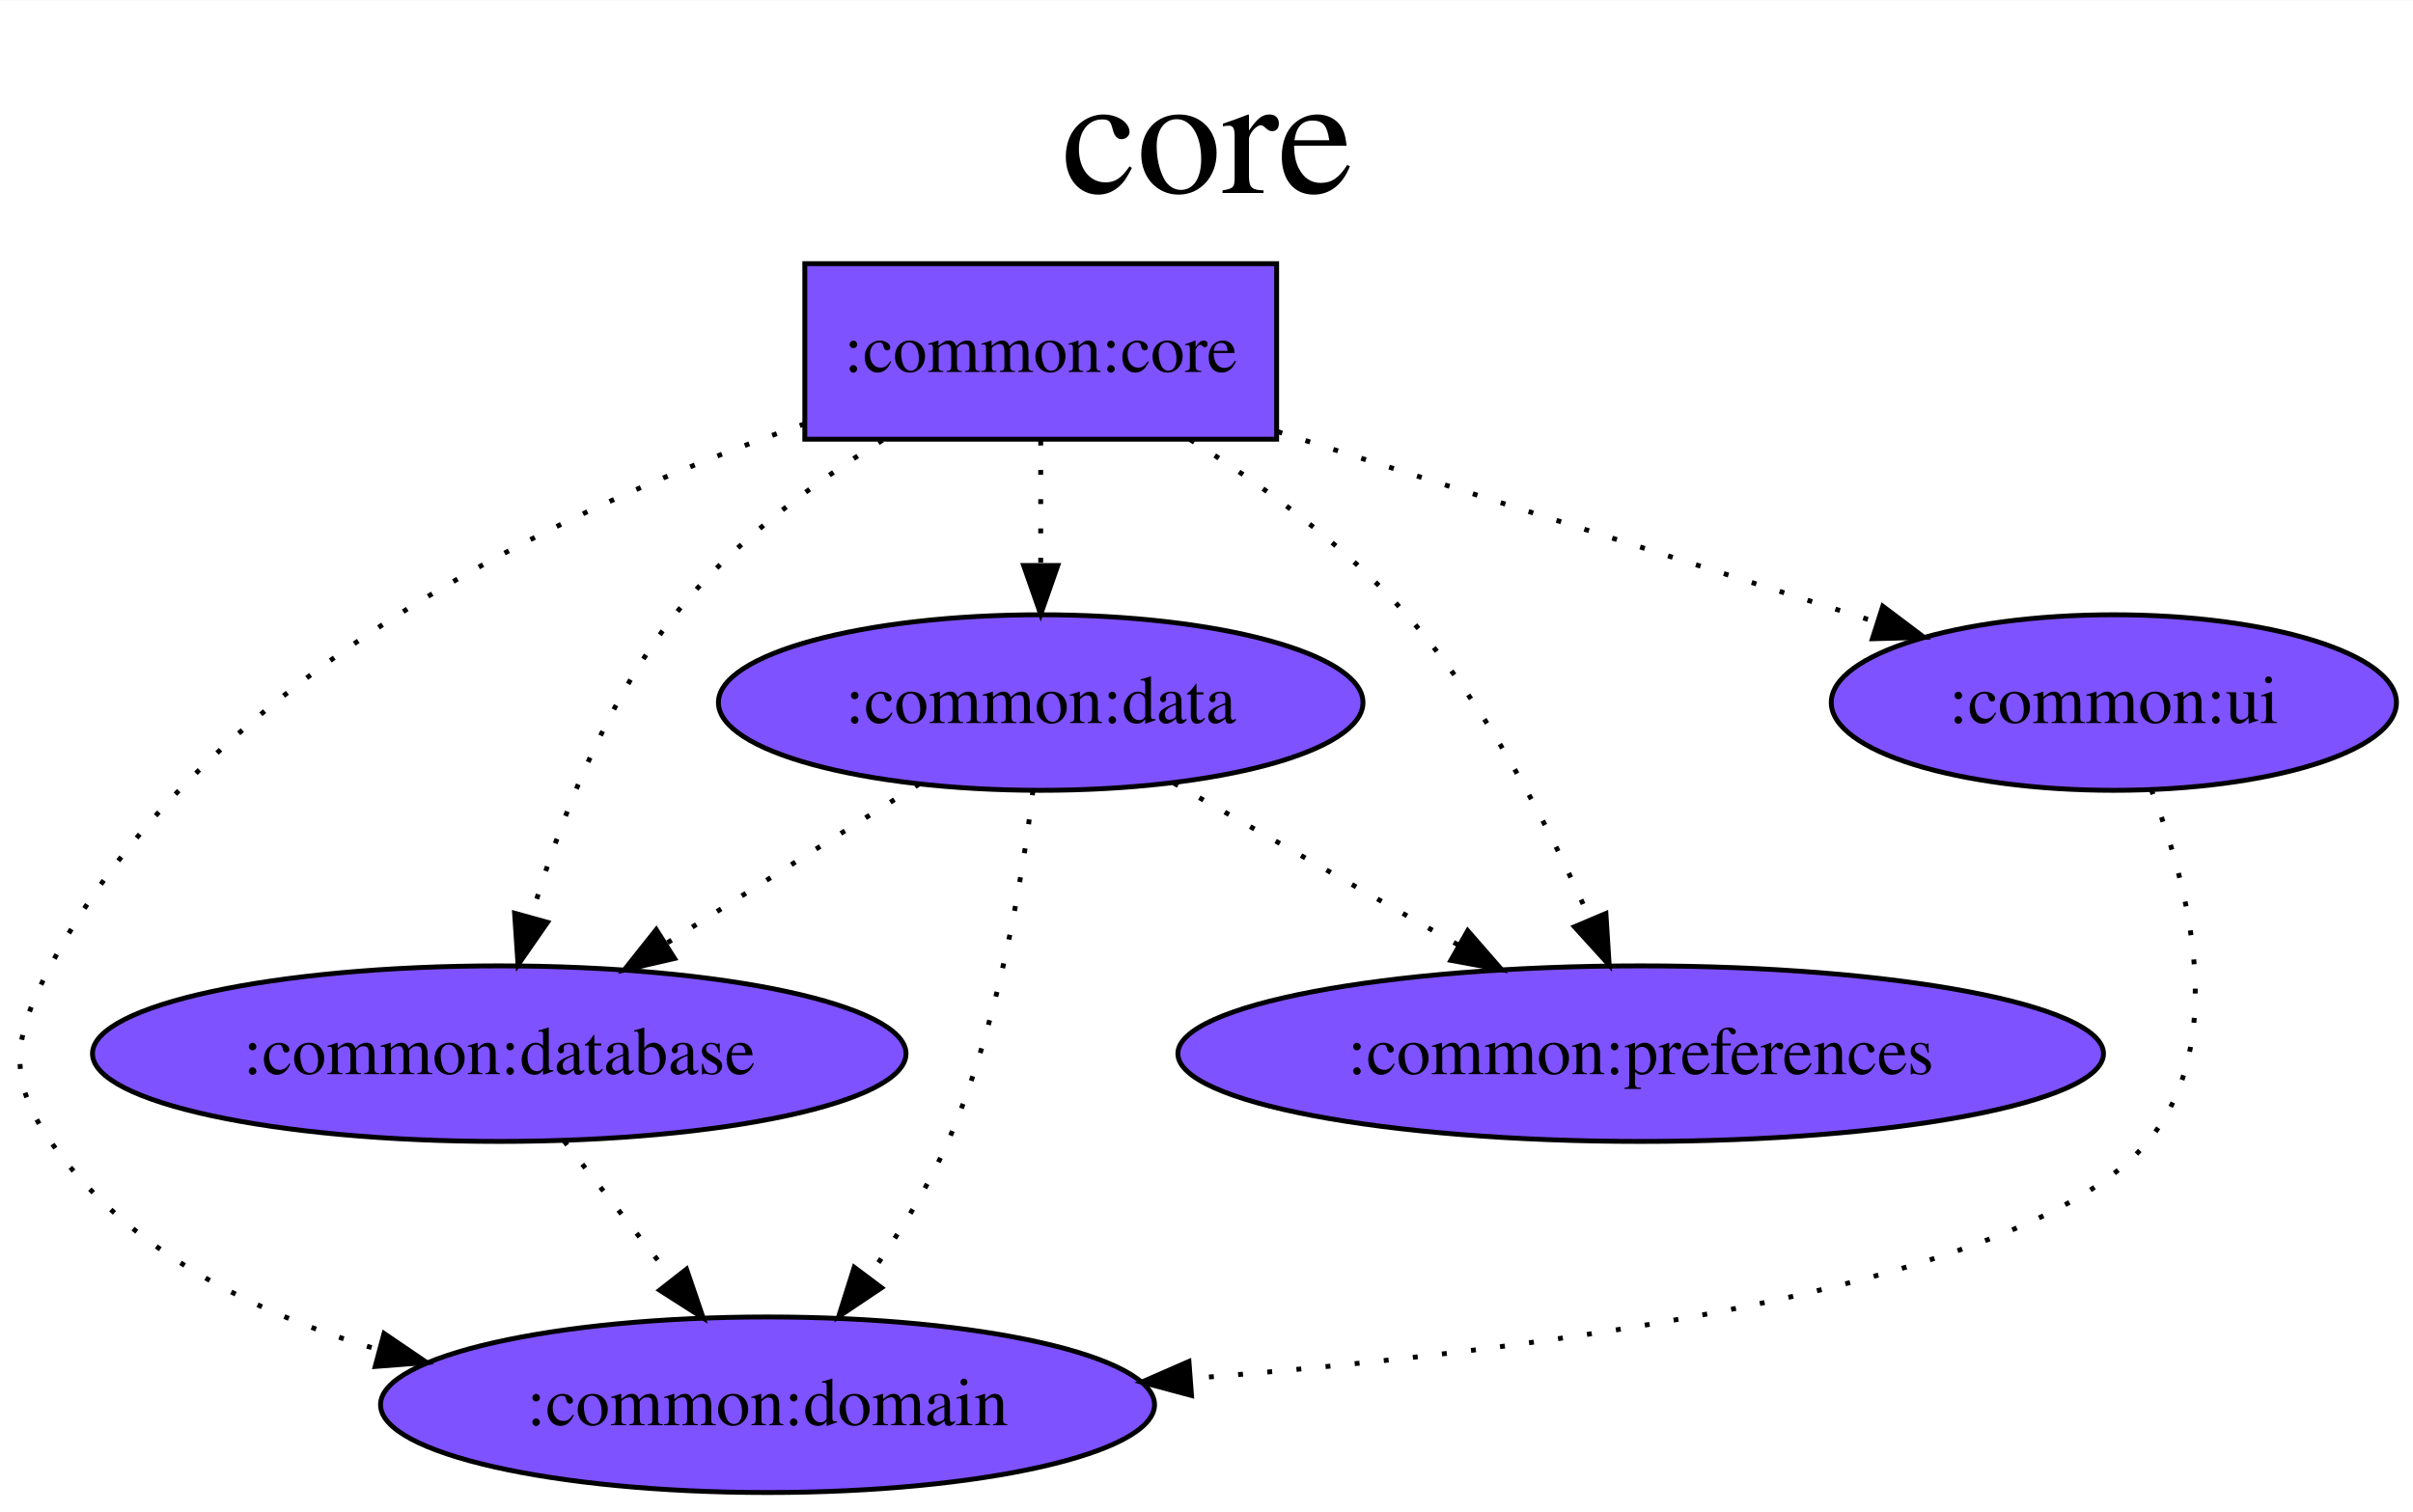
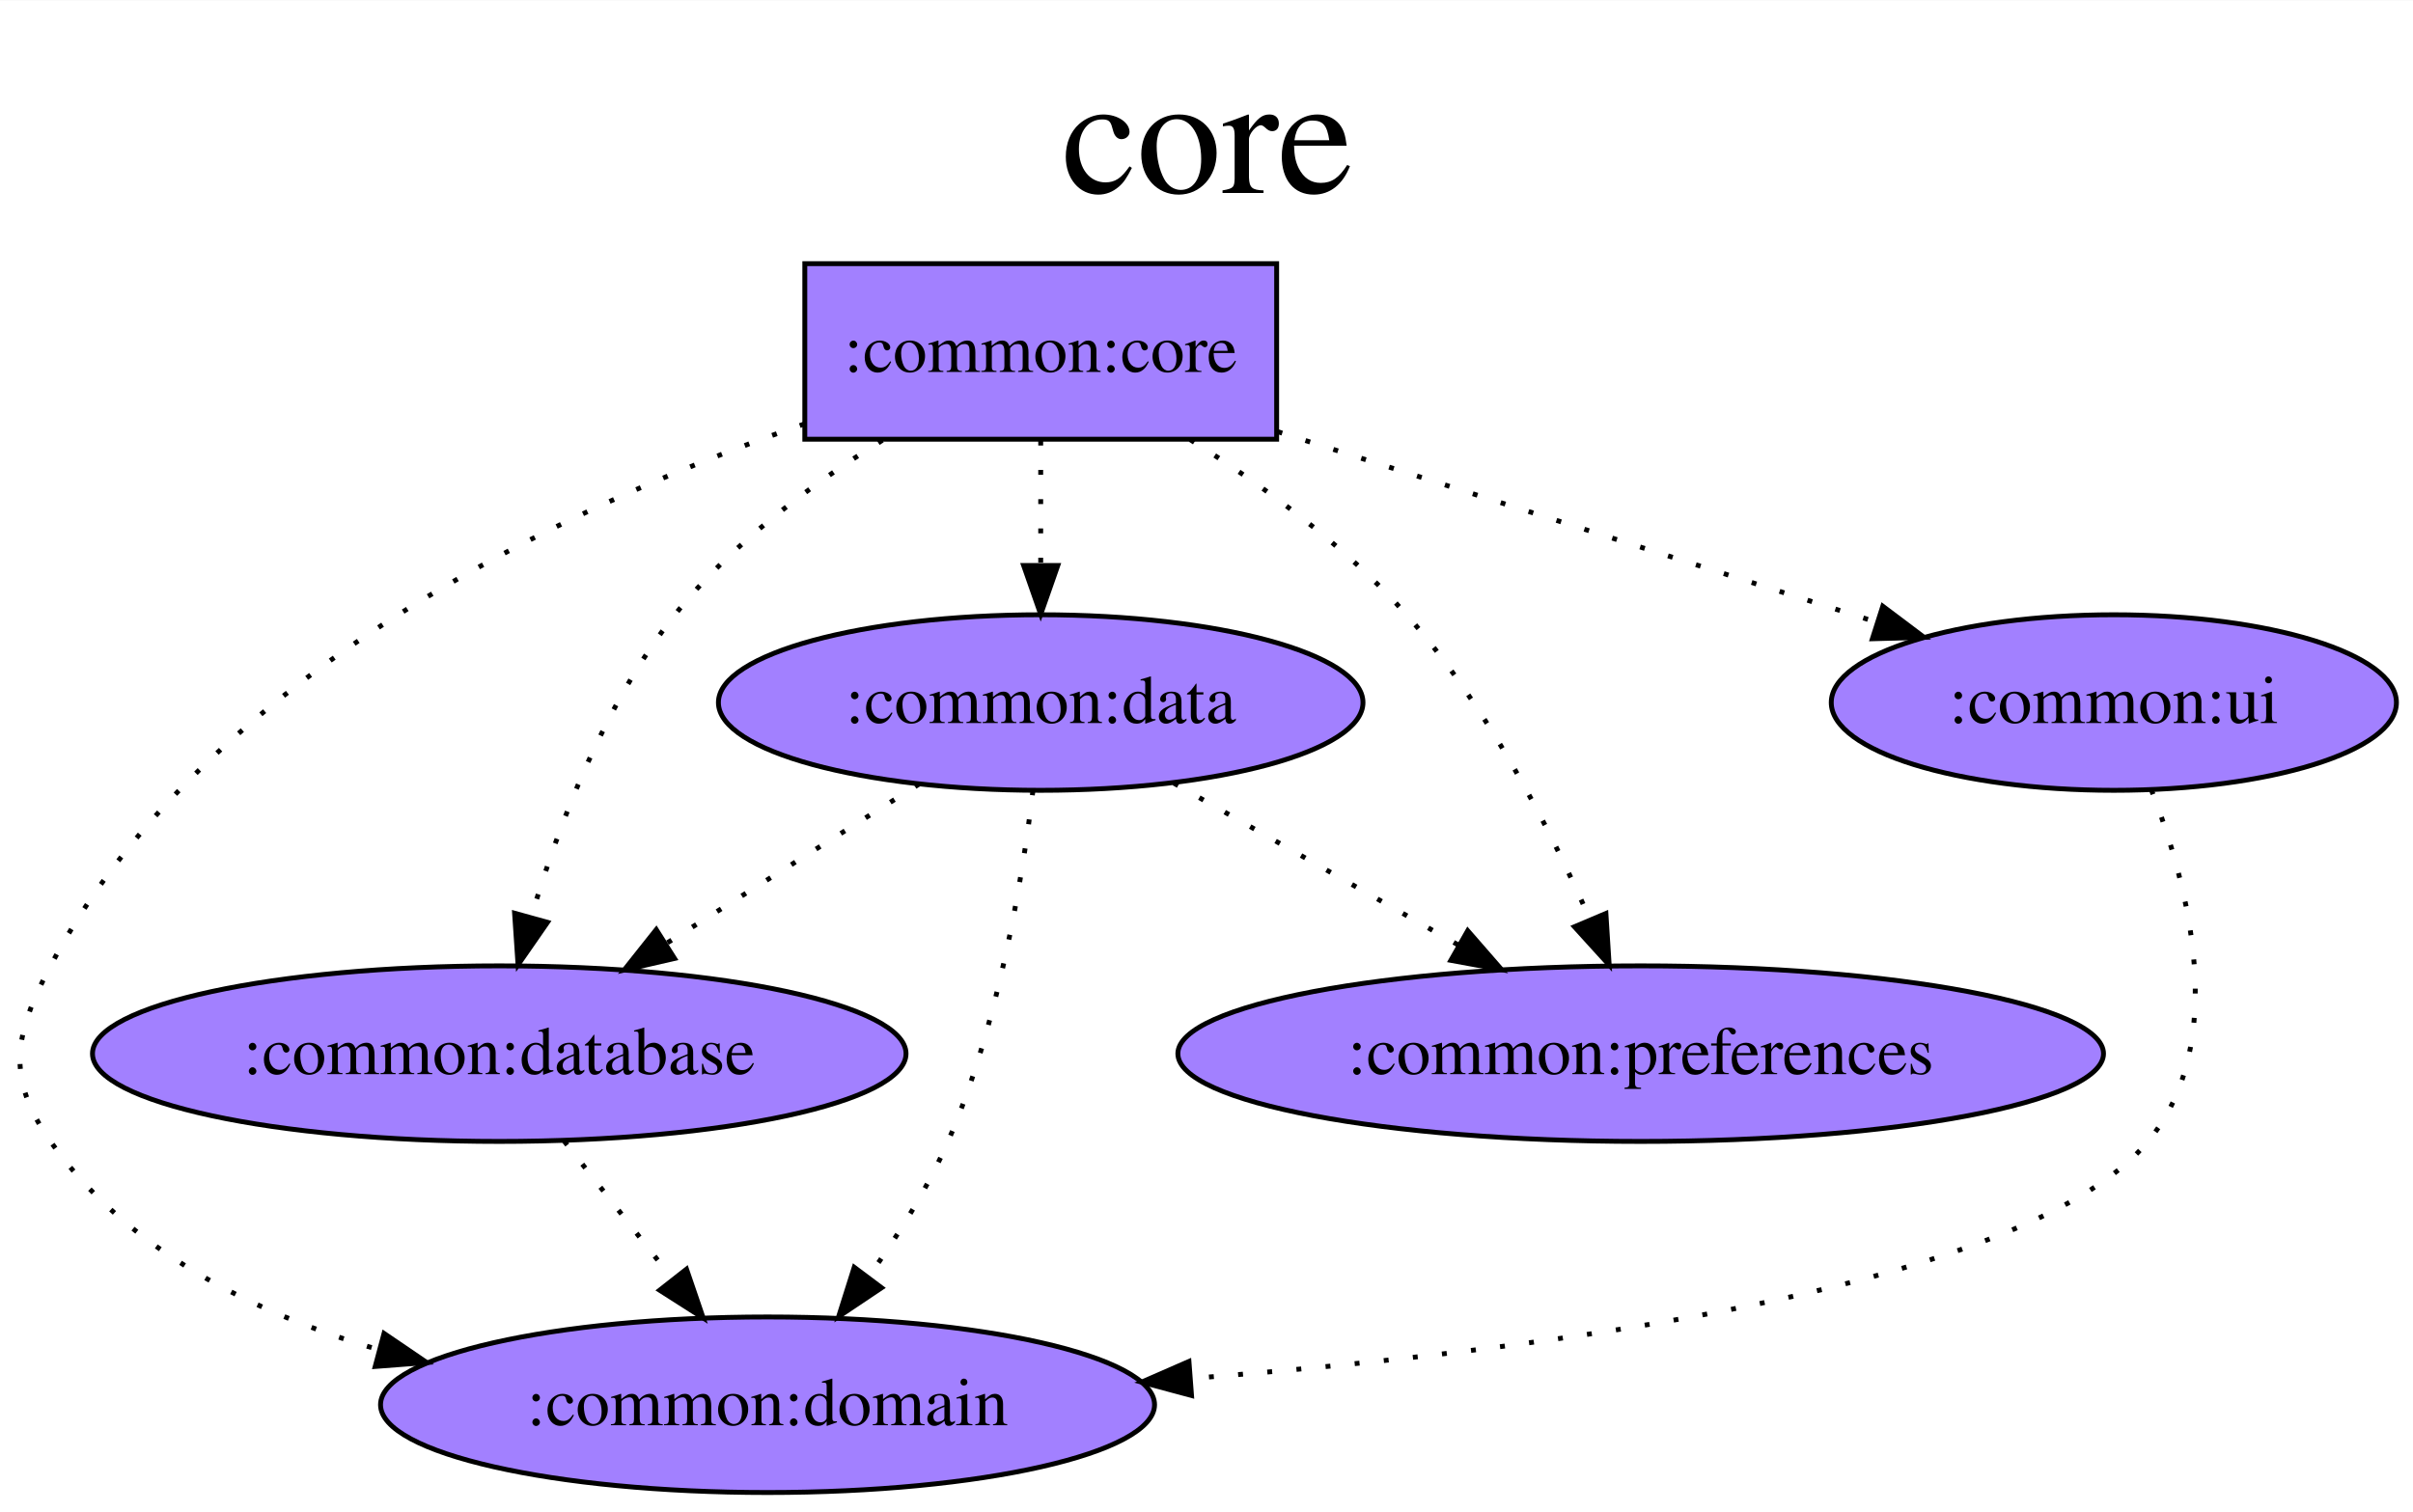
<svg xmlns="http://www.w3.org/2000/svg" width="688px" height="431px" viewBox="0.00 0.00 495.07 310.00">
  <g id="graph0" class="graph" transform="scale(1.000792 1.000792) rotate(0.0) translate(4.0 306.0)">
    <polygon fill="white" stroke="transparent" points="-4,4 -4,-306 491.07,-306 491.07,4 -4,4" />
    <text text-anchor="middle" x="243.53" y="-266.5" font-family="Times,serif" font-size="35.00">core
        </text>
    <g id="node1" class="node">
-       <polygon fill="#7f52ff" stroke="black" points="257.72,-252 160.99,-252 160.99,-216 257.72,-216 257.72,-252" />
+       <polygon fill="#A280FF" stroke="black" points="257.72,-252 160.99,-252 160.99,-216 257.72,-216 257.72,-252" />
      <text text-anchor="middle" x="209.35" y="-229.8" font-family="Times,serif" font-size="14.00">:common:core
            </text>
    </g>
    <g id="node2" class="node">
-       <ellipse fill="#7f52ff" stroke="black" cx="429.35" cy="-162" rx="57.93" ry="18" />
+       <ellipse fill="#A280FF" stroke="black" cx="429.35" cy="-162" rx="57.93" ry="18" />
      <text text-anchor="middle" x="429.35" y="-157.8" font-family="Times,serif" font-size="14.00">:common:ui
            </text>
    </g>
    <g id="edge1" class="edge">
      <path fill="none" stroke="black" stroke-dasharray="1,5" d="M257.91,-217.55C294.34,-205.96 344.02,-190.15 380.52,-178.54" />
      <polygon fill="black" stroke="black" points="381.98,-181.75 390.44,-175.38 379.85,-175.08 381.98,-181.75" />
    </g>
    <g id="node3" class="node">
-       <ellipse fill="#7f52ff" stroke="black" cx="153.35" cy="-18" rx="79.34" ry="18" />
+       <ellipse fill="#A280FF" stroke="black" cx="153.35" cy="-18" rx="79.34" ry="18" />
      <text text-anchor="middle" x="153.35" y="-13.8" font-family="Times,serif" font-size="14.00">:common:domain
            </text>
    </g>
    <g id="edge4" class="edge">
      <path fill="none" stroke="black" stroke-dasharray="1,5" d="M160.9,-219.13C111.5,-202.04 37.8,-167.69 6.35,-108 -1.1,-93.84 -2.84,-85.09 6.35,-72 21.98,-49.76 47.89,-36.81 73.65,-29.28" />
      <polygon fill="black" stroke="black" points="74.73,-32.62 83.49,-26.66 72.92,-25.85 74.73,-32.62" />
    </g>
    <g id="node4" class="node">
-       <ellipse fill="#7f52ff" stroke="black" cx="209.35" cy="-162" rx="66.07" ry="18" />
+       <ellipse fill="#A280FF" stroke="black" cx="209.35" cy="-162" rx="66.07" ry="18" />
      <text text-anchor="middle" x="209.35" y="-157.8" font-family="Times,serif" font-size="14.00">:common:data
            </text>
    </g>
    <g id="edge2" class="edge">
      <path fill="none" stroke="black" stroke-dasharray="1,5" d="M209.35,-215.7C209.35,-207.98 209.35,-198.71 209.35,-190.11" />
      <polygon fill="black" stroke="black" points="212.85,-190.1 209.35,-180.1 205.85,-190.1 212.85,-190.1" />
    </g>
    <g id="node5" class="node">
-       <ellipse fill="#7f52ff" stroke="black" cx="98.35" cy="-90" rx="83.39" ry="18" />
+       <ellipse fill="#A280FF" stroke="black" cx="98.35" cy="-90" rx="83.39" ry="18" />
      <text text-anchor="middle" x="98.35" y="-85.8" font-family="Times,serif" font-size="14.00">:common:database
            </text>
    </g>
    <g id="edge3" class="edge">
      <path fill="none" stroke="black" stroke-dasharray="1,5" d="M176.9,-215.79C162.32,-206.74 145.84,-194.5 134.35,-180 119.86,-161.7 110.45,-136.78 104.9,-117.97" />
      <polygon fill="black" stroke="black" points="108.24,-116.93 102.2,-108.22 101.49,-118.8 108.24,-116.93" />
    </g>
    <g id="node6" class="node">
-       <ellipse fill="#7f52ff" stroke="black" cx="332.35" cy="-90" rx="94.88" ry="18" />
+       <ellipse fill="#A280FF" stroke="black" cx="332.35" cy="-90" rx="94.88" ry="18" />
      <text text-anchor="middle" x="332.35" y="-85.8" font-family="Times,serif" font-size="14.00">:common:preferences
            </text>
    </g>
    <g id="edge5" class="edge">
      <path fill="none" stroke="black" stroke-dasharray="1,5" d="M239.99,-215.91C254.68,-206.65 271.77,-194.2 284.35,-180 300.74,-161.51 313.61,-136.46 321.89,-117.64" />
      <polygon fill="black" stroke="black" points="325.22,-118.75 325.89,-108.18 318.77,-116.02 325.22,-118.75" />
    </g>
    <g id="edge6" class="edge">
      <path fill="none" stroke="black" stroke-dasharray="1,5" d="M437.03,-144.13C444.67,-124.49 453.08,-92.15 436.35,-72 411.73,-42.34 314.04,-29.18 240.27,-23.4" />
      <polygon fill="black" stroke="black" points="240.27,-19.89 230.03,-22.64 239.74,-26.88 240.27,-19.89" />
    </g>
    <g id="edge7" class="edge">
      <path fill="none" stroke="black" stroke-dasharray="1,5" d="M207.76,-143.99C205.57,-125.61 200.68,-95.76 190.35,-72 186.17,-62.38 180.11,-52.71 174.1,-44.32" />
      <polygon fill="black" stroke="black" points="176.73,-41.99 167.93,-36.09 171.12,-46.19 176.73,-41.99" />
    </g>
    <g id="edge8" class="edge">
      <path fill="none" stroke="black" stroke-dasharray="1,5" d="M184.44,-145.29C169.09,-135.61 149.2,-123.07 132.41,-112.48" />
      <polygon fill="black" stroke="black" points="134.28,-109.52 123.95,-107.14 130.54,-115.44 134.28,-109.52" />
    </g>
    <g id="edge9" class="edge">
      <path fill="none" stroke="black" stroke-dasharray="1,5" d="M236.65,-145.46C253.8,-135.7 276.16,-122.98 294.95,-112.29" />
      <polygon fill="black" stroke="black" points="296.89,-115.21 303.85,-107.22 293.43,-109.13 296.89,-115.21" />
    </g>
    <g id="edge10" class="edge">
      <path fill="none" stroke="black" stroke-dasharray="1,5" d="M111.67,-72.05C118.36,-63.54 126.59,-53.07 133.96,-43.68" />
      <polygon fill="black" stroke="black" points="136.74,-45.81 140.16,-35.79 131.23,-41.49 136.74,-45.81" />
    </g>
  </g>
</svg>
